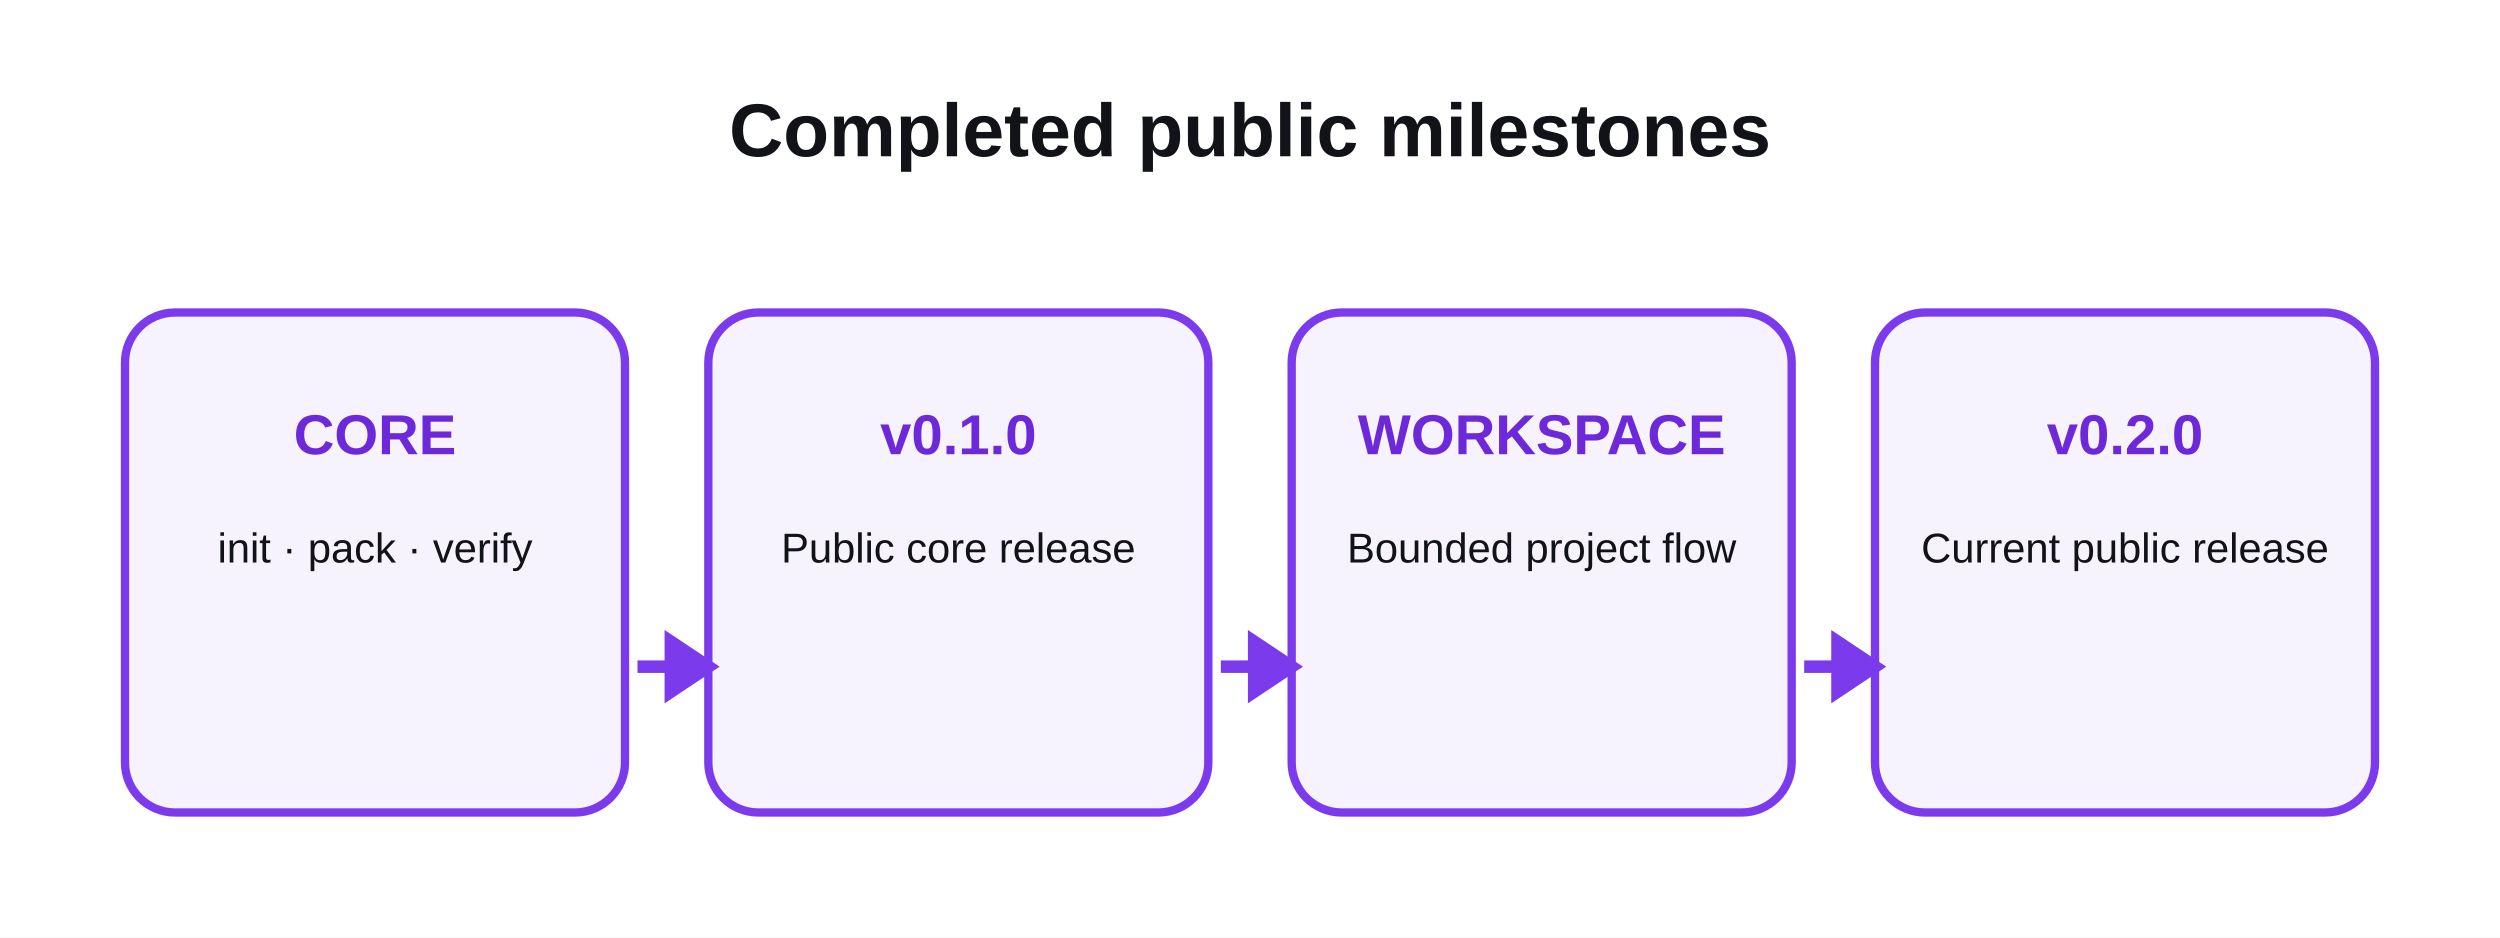
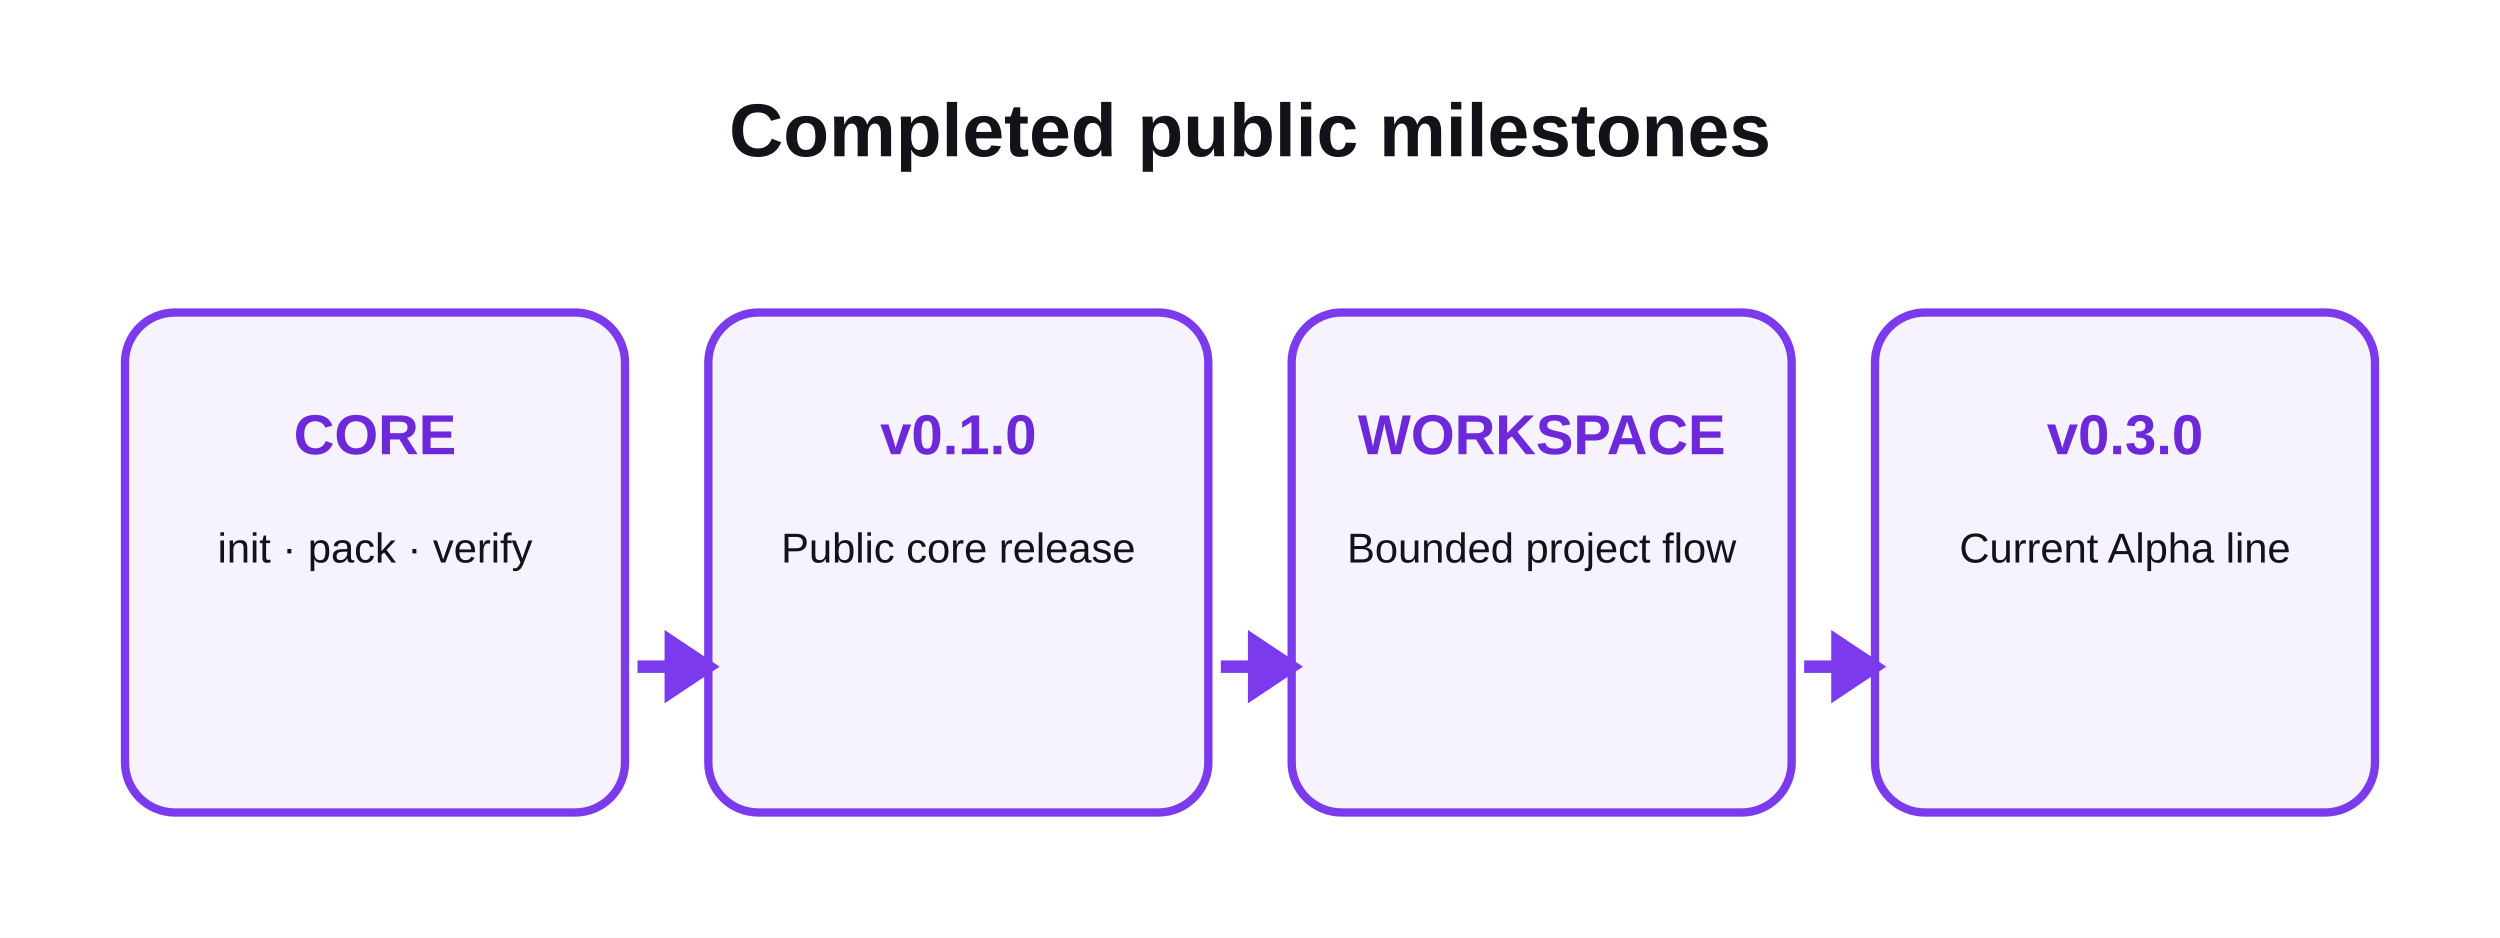
<svg xmlns="http://www.w3.org/2000/svg" width="1200" height="450" viewBox="0 0 1200 450" role="img" aria-labelledby="title desc">
  <rect width="1200" height="450" fill="#FFFFFF" />
  <text x="600" y="75" text-anchor="middle" font-family="Arial, Helvetica, sans-serif" font-size="36" font-weight="700" fill="#111318">Completed public milestones</text>
  <g font-family="Arial, Helvetica, sans-serif">
    <rect x="60" y="150" width="240" height="240" rx="24" fill="#F6F3FF" stroke="#7C3AED" stroke-width="4" />
    <rect x="340" y="150" width="240" height="240" rx="24" fill="#F6F3FF" stroke="#7C3AED" stroke-width="4" />
    <rect x="620" y="150" width="240" height="240" rx="24" fill="#F6F3FF" stroke="#7C3AED" stroke-width="4" />
    <rect x="900" y="150" width="240" height="240" rx="24" fill="#F6F3FF" stroke="#7C3AED" stroke-width="4" />
    <text x="180" y="218" text-anchor="middle" font-size="27" font-weight="700" fill="#6D28D9">CORE</text>
    <text x="180" y="270" text-anchor="middle" font-size="20" fill="#111318">init · pack · verify</text>
    <text x="460" y="218" text-anchor="middle" font-size="27" font-weight="700" fill="#6D28D9">v0.1.0</text>
    <text x="460" y="270" text-anchor="middle" font-size="20" fill="#111318">Public core release</text>
    <text x="740" y="218" text-anchor="middle" font-size="27" font-weight="700" fill="#6D28D9">WORKSPACE</text>
    <text x="740" y="270" text-anchor="middle" font-size="20" fill="#111318">Bounded project flow</text>
-     <text x="1020" y="218" text-anchor="middle" font-size="27" font-weight="700" fill="#6D28D9">v0.2.0</text>
-     <text x="1020" y="270" text-anchor="middle" font-size="20" fill="#111318">Current public release</text>
+     <text x="1020" y="218" text-anchor="middle" font-size="27" font-weight="700" fill="#6D28D9">v0.3.0</text>
+     <text x="1020" y="270" text-anchor="middle" font-size="20" fill="#111318">Current Alpha line</text>
  </g>
  <g stroke="#7C3AED" stroke-width="6" fill="#7C3AED">
    <line x1="306" y1="320" x2="322" y2="320" />
    <polygon points="322,308 340,320 322,332" />
    <line x1="586" y1="320" x2="602" y2="320" />
    <polygon points="602,308 620,320 602,332" />
    <line x1="866" y1="320" x2="882" y2="320" />
    <polygon points="882,308 900,320 882,332" />
  </g>
</svg>
